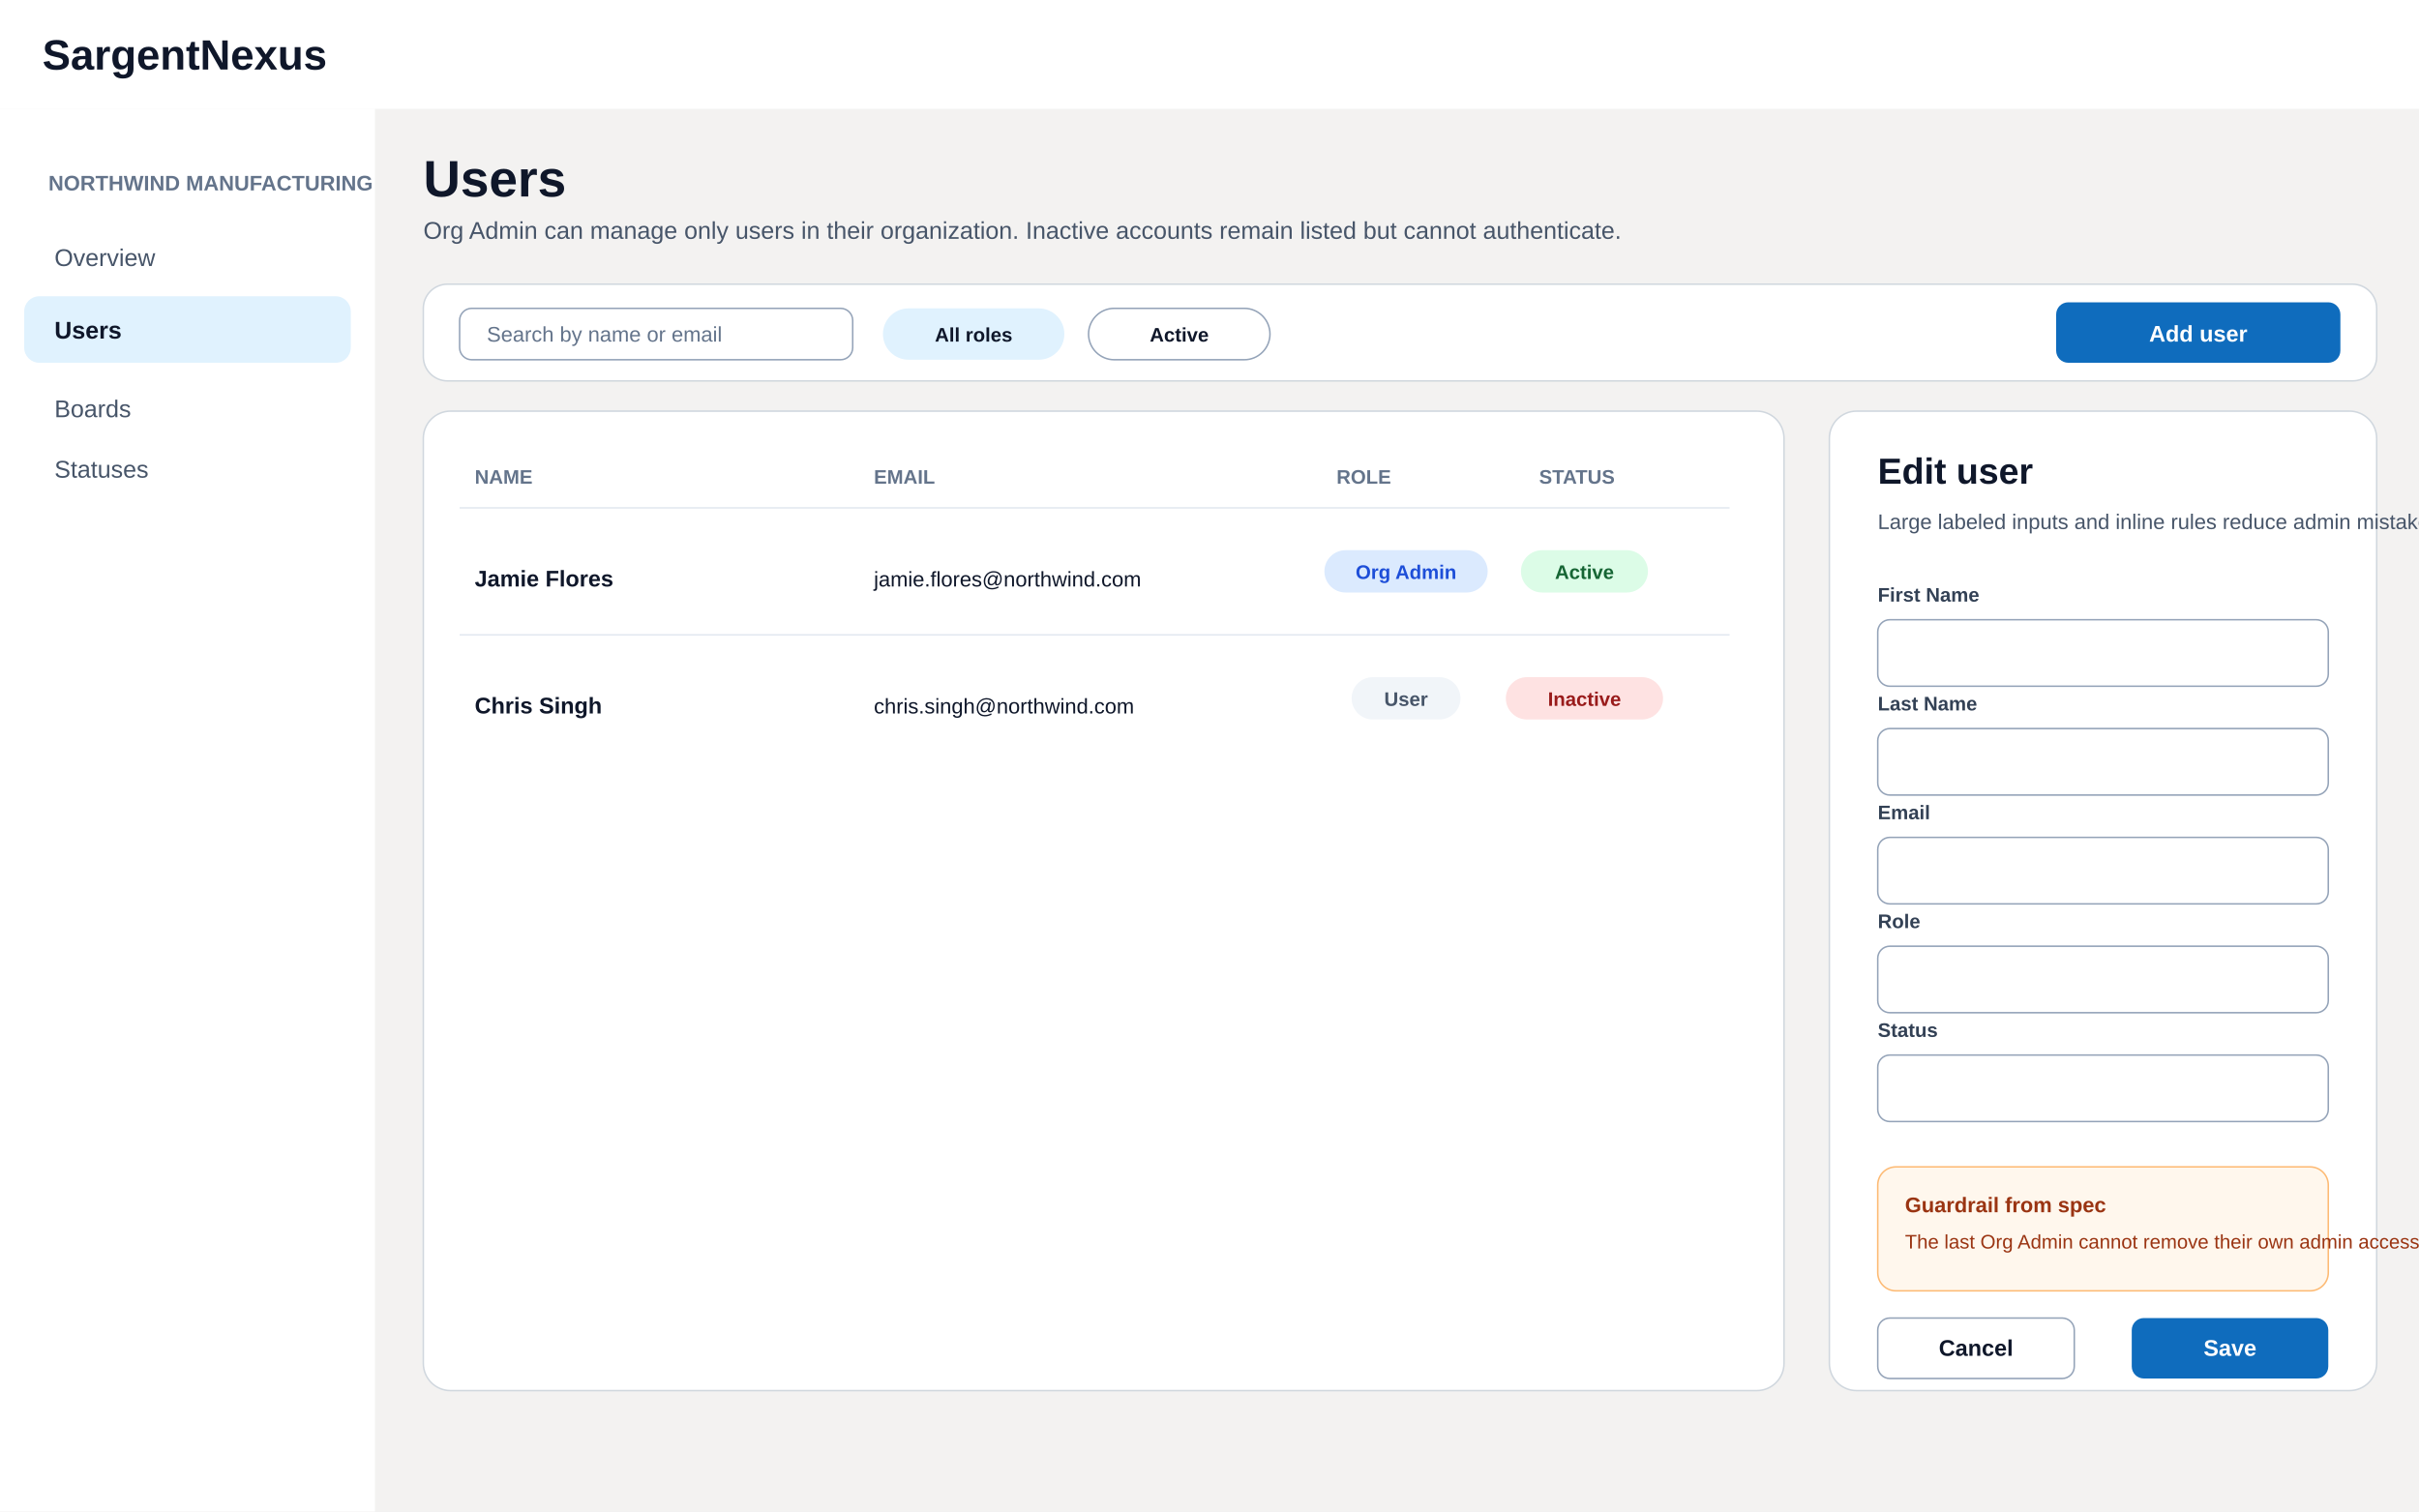
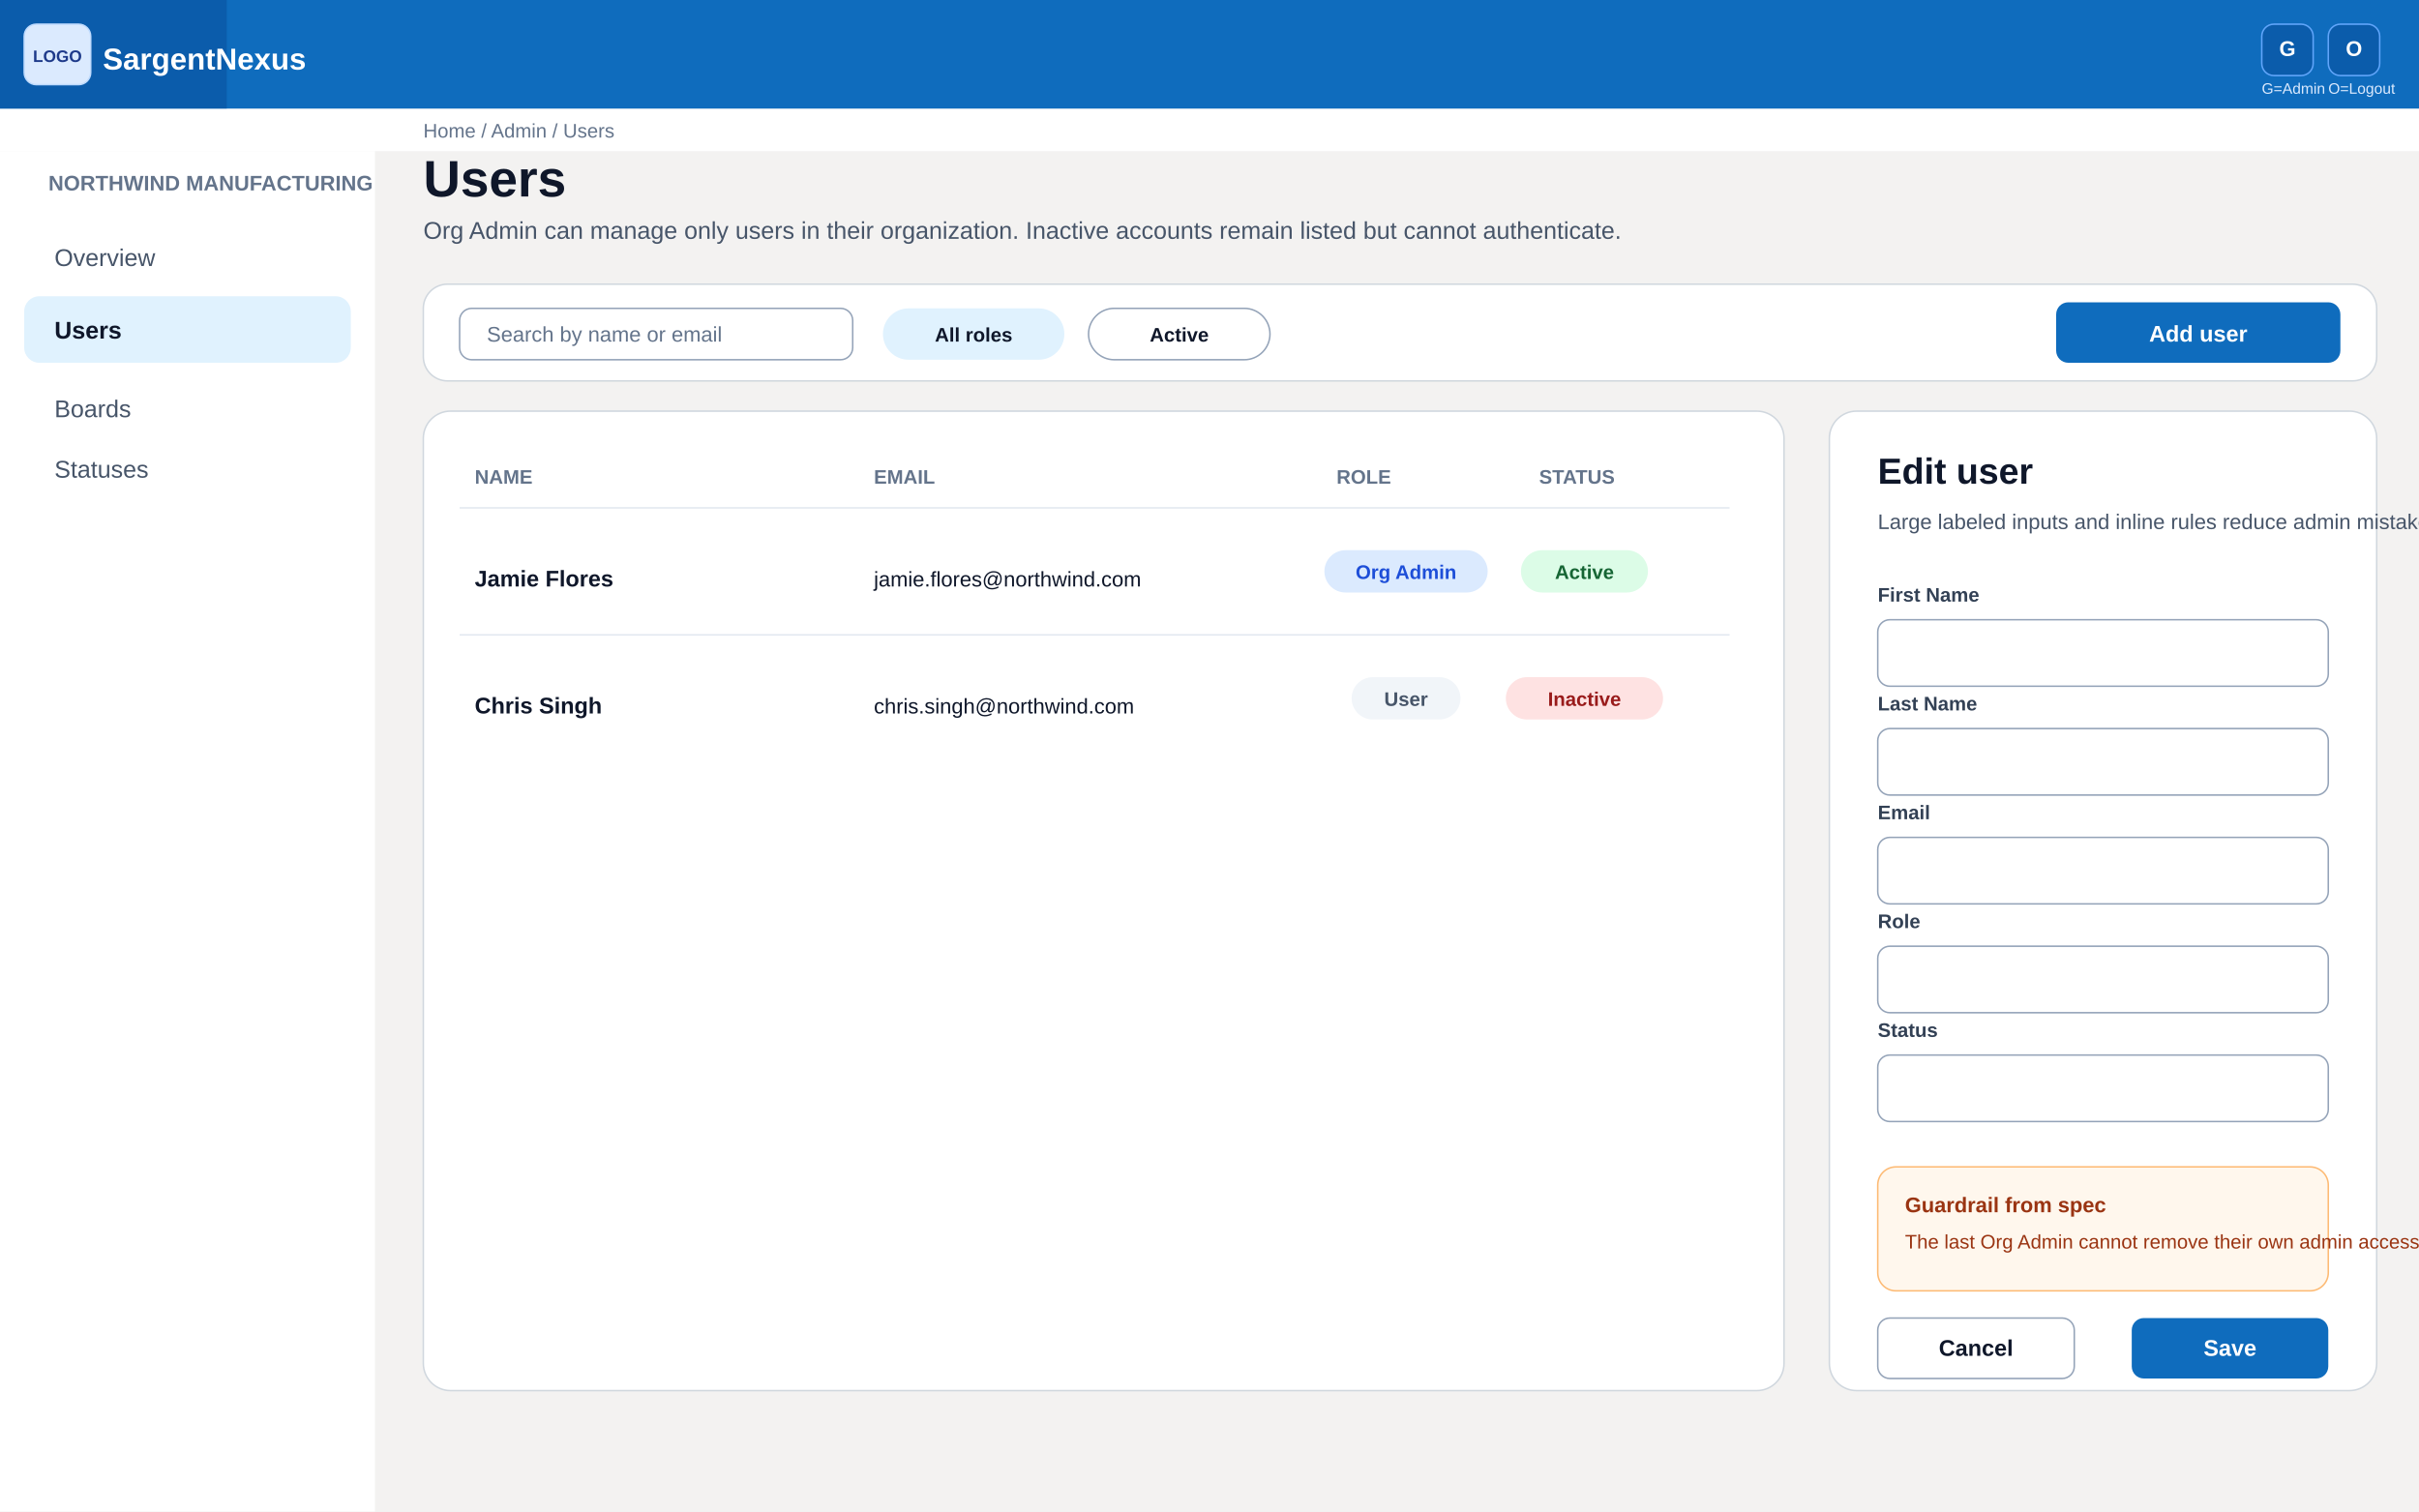
<svg xmlns="http://www.w3.org/2000/svg" width="1600" height="1000" viewBox="0 0 1600 1000" role="img" aria-labelledby="title desc">
  <rect width="1600" height="1000" fill="#f3f2f1" />
-   <rect width="1600" height="72" fill="#ffffff" />
-   <rect x="0" y="72" width="248" height="928" fill="#ffffff" />
-   <text x="28" y="46" font-family="Segoe UI, Arial, sans-serif" font-size="28" font-weight="700" fill="#0f172a">SargentNexus</text>
+   <rect width="1600" height="72" fill="#0f6cbd" />
+   <rect x="0" y="0" width="150" height="72" fill="#0b5cab" />
+   <rect x="16" y="16" width="44" height="40" rx="8" fill="#dbeafe" stroke="#bfdbfe" />
+   <text x="38" y="41" text-anchor="middle" font-family="Segoe UI, Arial, sans-serif" font-size="11" font-weight="700" fill="#1e3a8a">LOGO</text>
+   <text x="68" y="46" font-family="Segoe UI, Arial, sans-serif" font-size="20" font-weight="700" fill="#ffffff">SargentNexus</text>
+   <rect x="1496" y="16" width="34" height="34" rx="8" fill="#0b5cab" stroke="#60a5fa" />
+   <text x="1513" y="37" text-anchor="middle" font-family="Segoe UI, Arial, sans-serif" font-size="14" font-weight="700" fill="#ffffff">G</text>
+   <rect x="1540" y="16" width="34" height="34" rx="8" fill="#0b5cab" stroke="#60a5fa" />
+   <text x="1557" y="37" text-anchor="middle" font-family="Segoe UI, Arial, sans-serif" font-size="14" font-weight="700" fill="#ffffff">O</text>
+   <text x="1496" y="62" font-family="Segoe UI, Arial, sans-serif" font-size="10" fill="#dbeafe">G=Admin</text>
+   <text x="1540" y="62" font-family="Segoe UI, Arial, sans-serif" font-size="10" fill="#dbeafe">O=Logout</text>
+   <rect x="0" y="72" width="1600" height="28" fill="#ffffff" />
+   <text x="280" y="91" font-family="Segoe UI, Arial, sans-serif" font-size="13" fill="#64748b">Home / Admin / Users</text>
+   <rect x="0" y="100" width="248" height="900" fill="#ffffff" />
  <text x="32" y="126" font-family="Segoe UI, Arial, sans-serif" font-size="14" font-weight="700" fill="#64748b">NORTHWIND MANUFACTURING</text>
  <text x="36" y="176" font-family="Segoe UI, Arial, sans-serif" font-size="16" fill="#475569">Overview</text>
  <rect x="16" y="196" width="216" height="44" rx="10" fill="#e0f2fe" />
  <text x="36" y="224" font-family="Segoe UI, Arial, sans-serif" font-size="16" font-weight="600" fill="#0f172a">Users</text>
  <text x="36" y="276" font-family="Segoe UI, Arial, sans-serif" font-size="16" fill="#475569">Boards</text>
  <text x="36" y="316" font-family="Segoe UI, Arial, sans-serif" font-size="16" fill="#475569">Statuses</text>
  <text x="280" y="130" font-family="Segoe UI, Arial, sans-serif" font-size="34" font-weight="700" fill="#0f172a">Users</text>
  <text x="280" y="158" font-family="Segoe UI, Arial, sans-serif" font-size="16" fill="#475569">Org Admin can manage only users in their organization. Inactive accounts remain listed but cannot authenticate.</text>
  <rect x="280" y="188" width="1292" height="64" rx="16" fill="#ffffff" stroke="#d0d7de" />
  <rect x="304" y="204" width="260" height="34" rx="8" fill="#ffffff" stroke="#94a3b8" />
  <text x="322" y="226" font-family="Segoe UI, Arial, sans-serif" font-size="14" fill="#64748b">Search by name or email</text>
  <rect x="584" y="204" width="120" height="34" rx="17" fill="#e0f2fe" />
  <text x="644" y="226" text-anchor="middle" font-family="Segoe UI, Arial, sans-serif" font-size="13" font-weight="700" fill="#0f172a">All roles</text>
  <rect x="720" y="204" width="120" height="34" rx="17" fill="#ffffff" stroke="#94a3b8" />
  <text x="780" y="226" text-anchor="middle" font-family="Segoe UI, Arial, sans-serif" font-size="13" font-weight="700" fill="#0f172a">Active</text>
  <rect x="1360" y="200" width="188" height="40" rx="8" fill="#0f6cbd" />
  <text x="1454" y="226" text-anchor="middle" font-family="Segoe UI, Arial, sans-serif" font-size="15" font-weight="700" fill="#ffffff">Add user</text>
  <rect x="280" y="272" width="900" height="648" rx="18" fill="#ffffff" stroke="#d0d7de" />
  <text x="314" y="320" font-family="Segoe UI, Arial, sans-serif" font-size="13" font-weight="700" fill="#64748b">NAME</text>
  <text x="578" y="320" font-family="Segoe UI, Arial, sans-serif" font-size="13" font-weight="700" fill="#64748b">EMAIL</text>
  <text x="884" y="320" font-family="Segoe UI, Arial, sans-serif" font-size="13" font-weight="700" fill="#64748b">ROLE</text>
  <text x="1018" y="320" font-family="Segoe UI, Arial, sans-serif" font-size="13" font-weight="700" fill="#64748b">STATUS</text>
  <line x1="304" y1="336" x2="1144" y2="336" stroke="#e2e8f0" />
  <g font-family="Segoe UI, Arial, sans-serif">
    <text x="314" y="388" font-size="15" font-weight="700" fill="#0f172a">Jamie Flores</text>
    <text x="578" y="388" font-size="14" fill="#0f172a">jamie.flores@northwind.com</text>
    <rect x="876" y="364" width="108" height="28" rx="14" fill="#dbeafe" />
    <text x="930" y="383" text-anchor="middle" font-size="13" font-weight="700" fill="#1d4ed8">Org Admin</text>
    <rect x="1006" y="364" width="84" height="28" rx="14" fill="#dcfce7" />
    <text x="1048" y="383" text-anchor="middle" font-size="13" font-weight="700" fill="#166534">Active</text>
  </g>
  <line x1="304" y1="420" x2="1144" y2="420" stroke="#e2e8f0" />
  <g font-family="Segoe UI, Arial, sans-serif">
    <text x="314" y="472" font-size="15" font-weight="700" fill="#0f172a">Chris Singh</text>
    <text x="578" y="472" font-size="14" fill="#0f172a">chris.singh@northwind.com</text>
    <rect x="894" y="448" width="72" height="28" rx="14" fill="#f1f5f9" />
    <text x="930" y="467" text-anchor="middle" font-size="13" font-weight="700" fill="#475569">User</text>
    <rect x="996" y="448" width="104" height="28" rx="14" fill="#fee2e2" />
    <text x="1048" y="467" text-anchor="middle" font-size="13" font-weight="700" fill="#991b1b">Inactive</text>
  </g>
  <rect x="1210" y="272" width="362" height="648" rx="18" fill="#ffffff" stroke="#d0d7de" />
  <text x="1242" y="320" font-family="Segoe UI, Arial, sans-serif" font-size="24" font-weight="700" fill="#0f172a">Edit user</text>
  <text x="1242" y="350" font-family="Segoe UI, Arial, sans-serif" font-size="14" fill="#475569">Large labeled inputs and inline rules reduce admin mistakes. Role and status are separated from identity fields.</text>
  <g font-family="Segoe UI, Arial, sans-serif" font-size="13" font-weight="700" fill="#334155">
    <text x="1242" y="398">First Name</text>
    <text x="1242" y="470">Last Name</text>
    <text x="1242" y="542">Email</text>
    <text x="1242" y="614">Role</text>
    <text x="1242" y="686">Status</text>
  </g>
  <g fill="#ffffff" stroke="#94a3b8">
    <rect x="1242" y="410" width="298" height="44" rx="8" />
    <rect x="1242" y="482" width="298" height="44" rx="8" />
    <rect x="1242" y="554" width="298" height="44" rx="8" />
    <rect x="1242" y="626" width="298" height="44" rx="8" />
    <rect x="1242" y="698" width="298" height="44" rx="8" />
  </g>
  <rect x="1242" y="772" width="298" height="82" rx="12" fill="#fff7ed" stroke="#fdba74" />
  <text x="1260" y="802" font-family="Segoe UI, Arial, sans-serif" font-size="14" font-weight="700" fill="#9a3412">Guardrail from spec</text>
  <text x="1260" y="826" font-family="Segoe UI, Arial, sans-serif" font-size="13" fill="#9a3412">The last Org Admin cannot remove their own admin access or deactivate themselves.</text>
  <rect x="1242" y="872" width="130" height="40" rx="8" fill="#ffffff" stroke="#94a3b8" />
  <text x="1307" y="897" text-anchor="middle" font-family="Segoe UI, Arial, sans-serif" font-size="15" font-weight="700" fill="#0f172a">Cancel</text>
  <rect x="1410" y="872" width="130" height="40" rx="8" fill="#0f6cbd" />
  <text x="1475" y="897" text-anchor="middle" font-family="Segoe UI, Arial, sans-serif" font-size="15" font-weight="700" fill="#ffffff">Save</text>
</svg>
